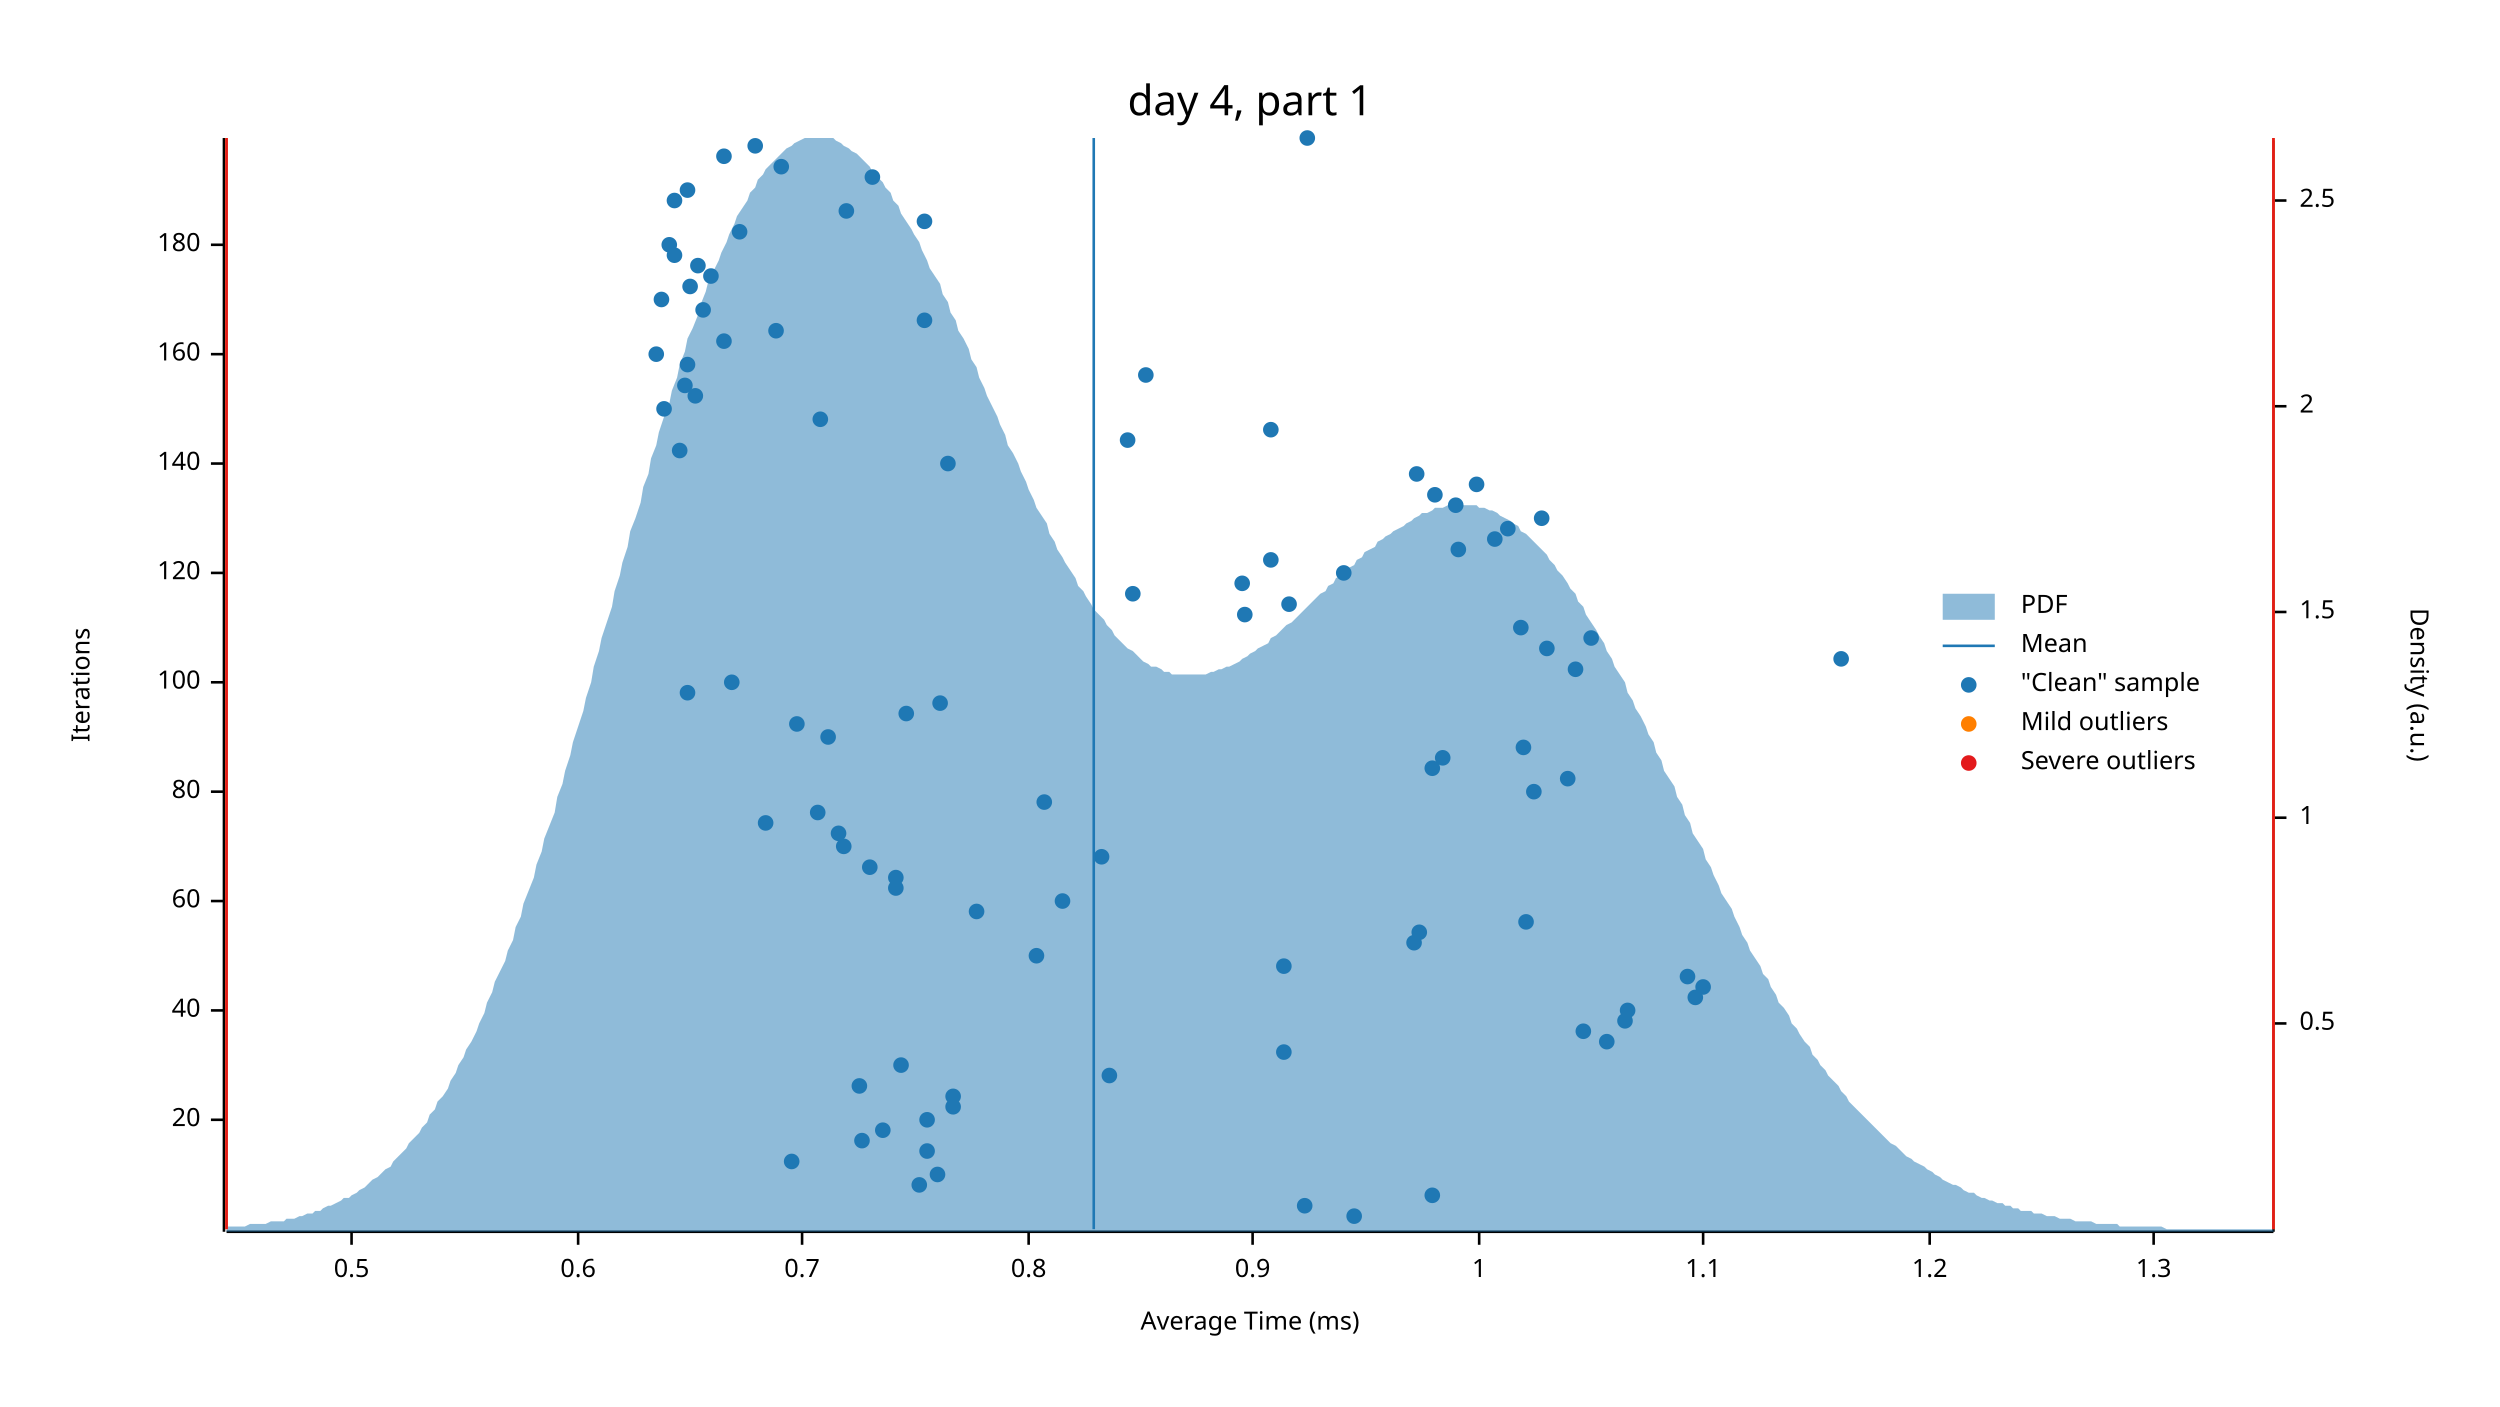
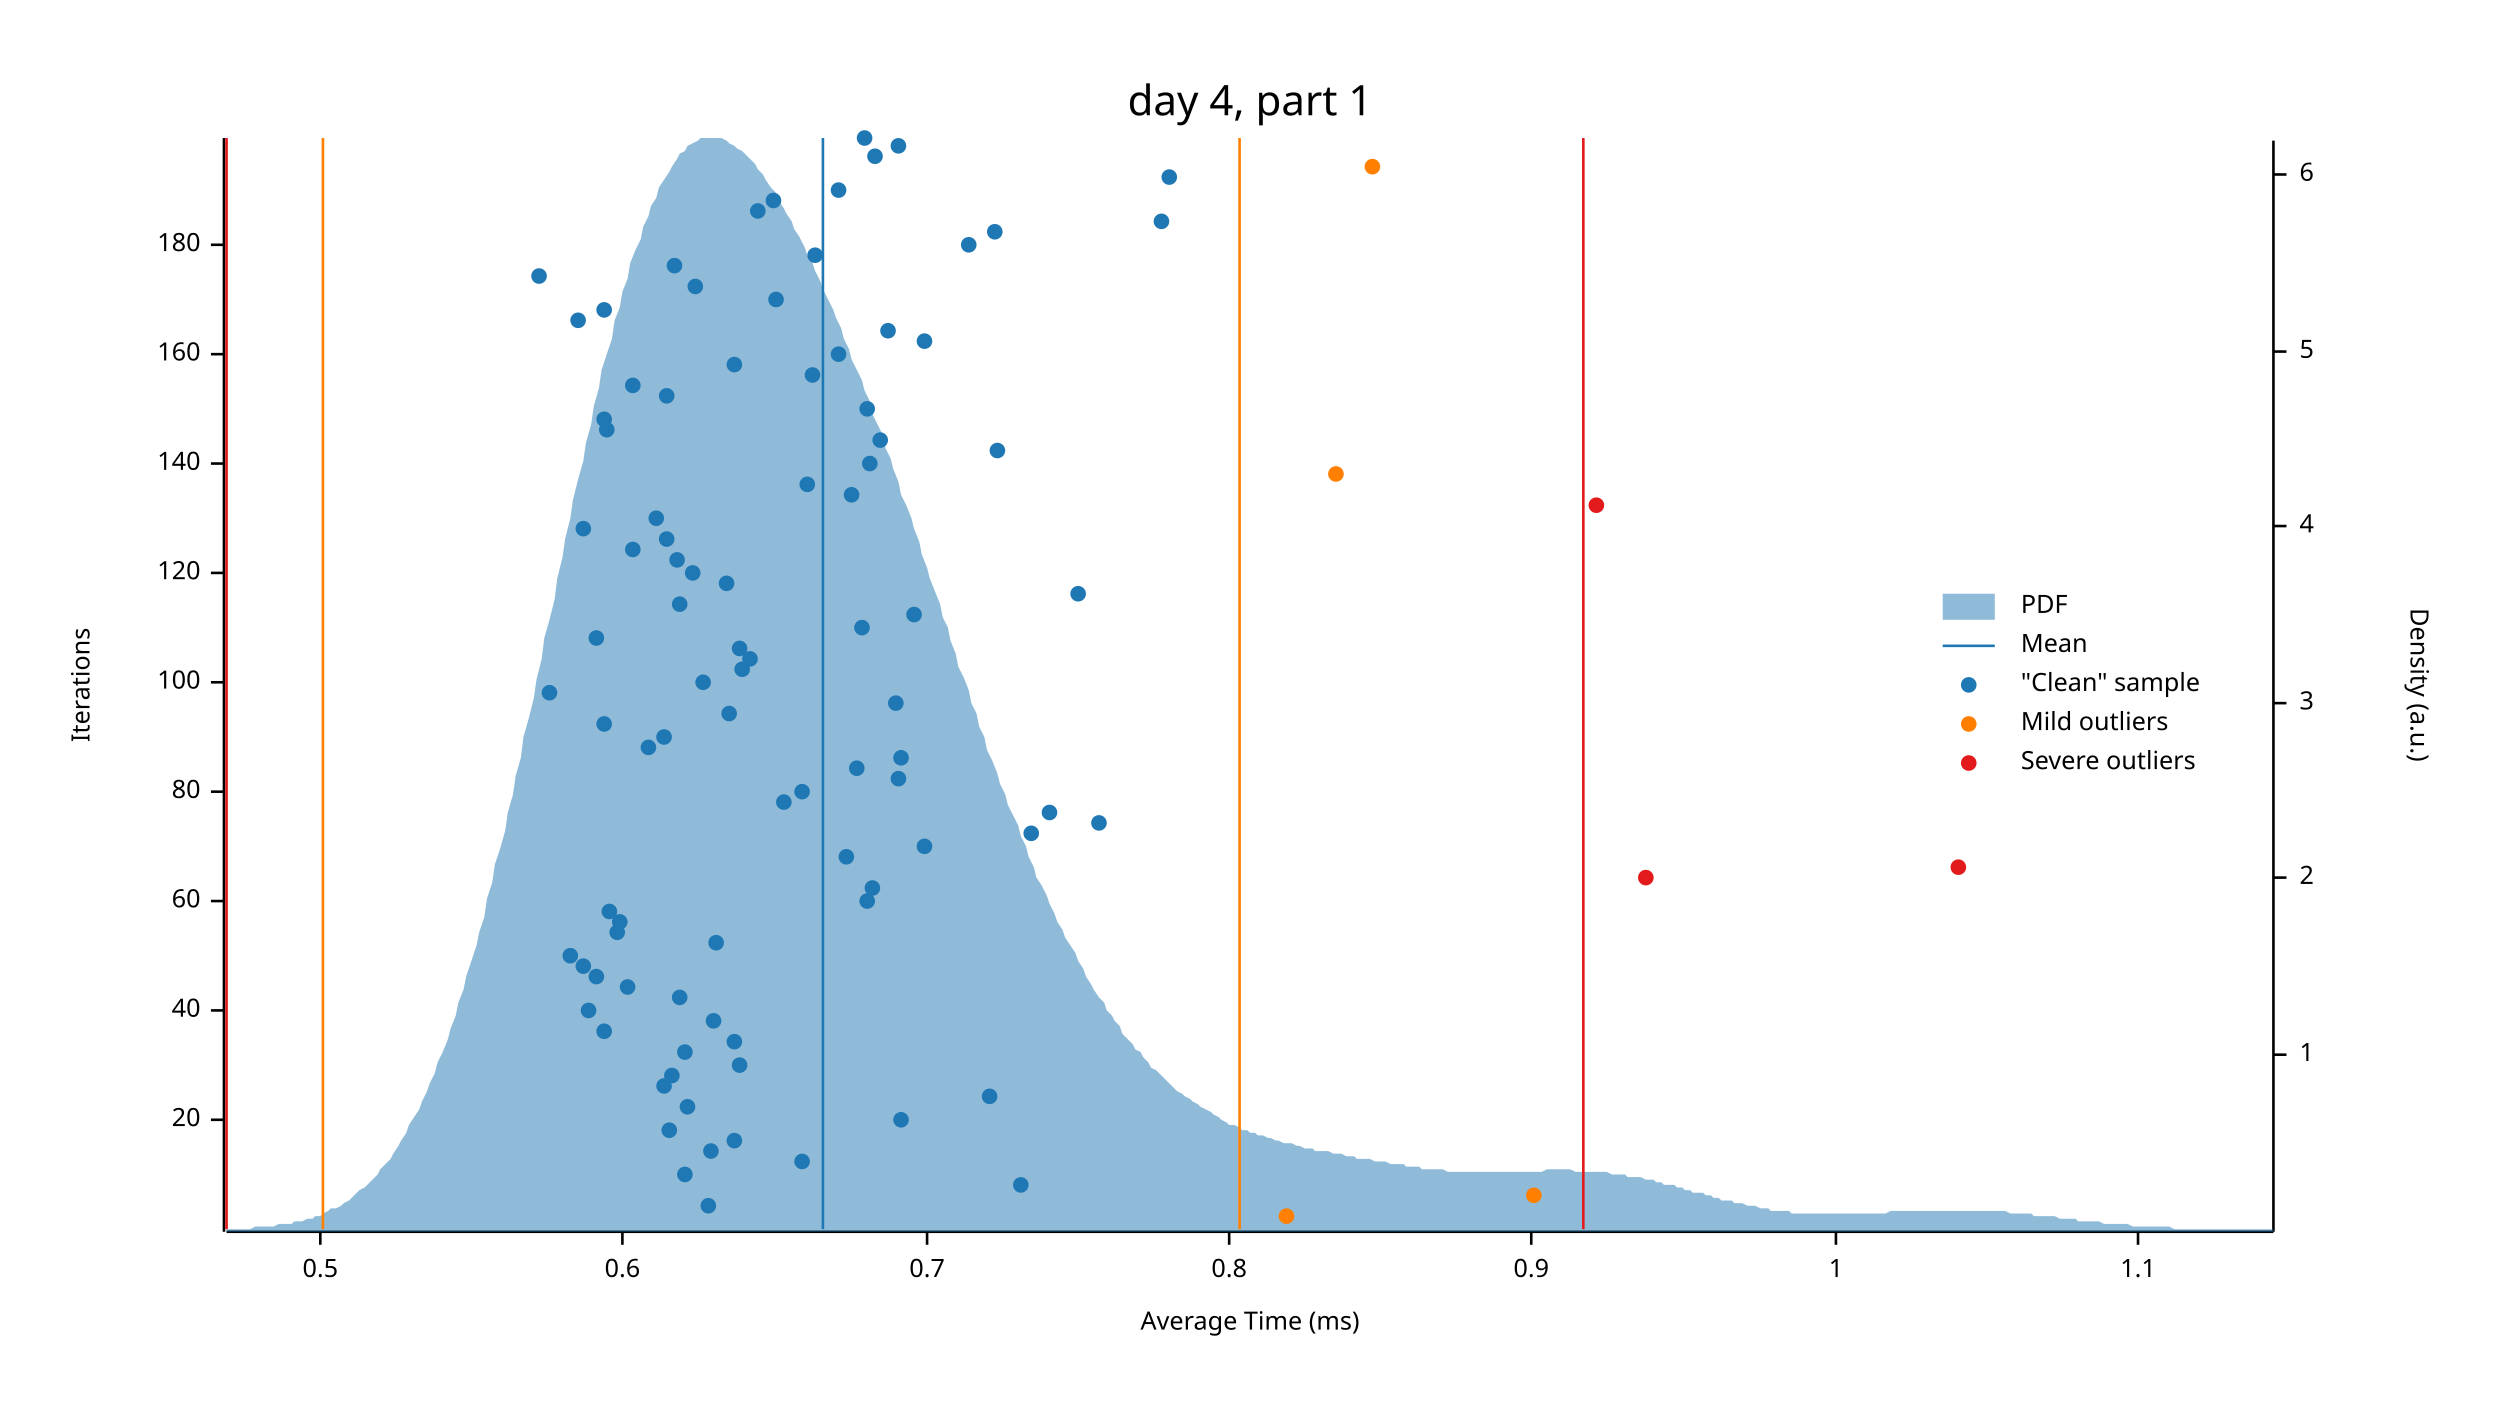
<svg xmlns="http://www.w3.org/2000/svg" width="960" height="540" viewBox="0 0 960 540">
  <text x="480" y="32" dy="0.76em" text-anchor="middle" font-family="sans-serif" font-size="16.129" opacity="1" fill="#000000">
day 4, part 1
</text>
  <text x="27" y="263" dy="0.76em" text-anchor="middle" font-family="sans-serif" font-size="9.677" opacity="1" fill="#000000" transform="rotate(270, 27, 263)">
Iterations
</text>
  <text x="480" y="513" dy="-0.5ex" text-anchor="middle" font-family="sans-serif" font-size="9.677" opacity="1" fill="#000000">
Average Time (ms)
</text>
  <polyline fill="none" opacity="1" stroke="#000000" stroke-width="1" points="86,53 86,473 " />
  <text x="77" y="430" dy="0.5ex" text-anchor="end" font-family="sans-serif" font-size="9.677" opacity="1" fill="#000000">
20
</text>
  <polyline fill="none" opacity="1" stroke="#000000" stroke-width="1" points="81,430 86,430 " />
  <text x="77" y="388" dy="0.5ex" text-anchor="end" font-family="sans-serif" font-size="9.677" opacity="1" fill="#000000">
40
</text>
  <polyline fill="none" opacity="1" stroke="#000000" stroke-width="1" points="81,388 86,388 " />
  <text x="77" y="346" dy="0.5ex" text-anchor="end" font-family="sans-serif" font-size="9.677" opacity="1" fill="#000000">
60
</text>
  <polyline fill="none" opacity="1" stroke="#000000" stroke-width="1" points="81,346 86,346 " />
  <text x="77" y="304" dy="0.5ex" text-anchor="end" font-family="sans-serif" font-size="9.677" opacity="1" fill="#000000">
80
</text>
  <polyline fill="none" opacity="1" stroke="#000000" stroke-width="1" points="81,304 86,304 " />
  <text x="77" y="262" dy="0.5ex" text-anchor="end" font-family="sans-serif" font-size="9.677" opacity="1" fill="#000000">
100
</text>
  <polyline fill="none" opacity="1" stroke="#000000" stroke-width="1" points="81,262 86,262 " />
  <text x="77" y="220" dy="0.5ex" text-anchor="end" font-family="sans-serif" font-size="9.677" opacity="1" fill="#000000">
120
</text>
  <polyline fill="none" opacity="1" stroke="#000000" stroke-width="1" points="81,220 86,220 " />
  <text x="77" y="178" dy="0.5ex" text-anchor="end" font-family="sans-serif" font-size="9.677" opacity="1" fill="#000000">
140
</text>
  <polyline fill="none" opacity="1" stroke="#000000" stroke-width="1" points="81,178 86,178 " />
  <text x="77" y="136" dy="0.5ex" text-anchor="end" font-family="sans-serif" font-size="9.677" opacity="1" fill="#000000">
160
</text>
  <polyline fill="none" opacity="1" stroke="#000000" stroke-width="1" points="81,136 86,136 " />
  <text x="77" y="94" dy="0.5ex" text-anchor="end" font-family="sans-serif" font-size="9.677" opacity="1" fill="#000000">
180
</text>
  <polyline fill="none" opacity="1" stroke="#000000" stroke-width="1" points="81,94 86,94 " />
  <polyline fill="none" opacity="1" stroke="#000000" stroke-width="1" points="87,473 873,473 " />
-   <text x="135" y="483" dy="0.76em" text-anchor="middle" font-family="sans-serif" font-size="9.677" opacity="1" fill="#000000">
+   <text x="123" y="483" dy="0.76em" text-anchor="middle" font-family="sans-serif" font-size="9.677" opacity="1" fill="#000000">
0.5
</text>
-   <polyline fill="none" opacity="1" stroke="#000000" stroke-width="1" points="135,473 135,478 " />
-   <text x="222" y="483" dy="0.76em" text-anchor="middle" font-family="sans-serif" font-size="9.677" opacity="1" fill="#000000">
+   <polyline fill="none" opacity="1" stroke="#000000" stroke-width="1" points="123,473 123,478 " />
+   <text x="239" y="483" dy="0.76em" text-anchor="middle" font-family="sans-serif" font-size="9.677" opacity="1" fill="#000000">
0.6
</text>
-   <polyline fill="none" opacity="1" stroke="#000000" stroke-width="1" points="222,473 222,478 " />
-   <text x="308" y="483" dy="0.76em" text-anchor="middle" font-family="sans-serif" font-size="9.677" opacity="1" fill="#000000">
+   <polyline fill="none" opacity="1" stroke="#000000" stroke-width="1" points="239,473 239,478 " />
+   <text x="356" y="483" dy="0.76em" text-anchor="middle" font-family="sans-serif" font-size="9.677" opacity="1" fill="#000000">
0.7
</text>
-   <polyline fill="none" opacity="1" stroke="#000000" stroke-width="1" points="308,473 308,478 " />
-   <text x="395" y="483" dy="0.76em" text-anchor="middle" font-family="sans-serif" font-size="9.677" opacity="1" fill="#000000">
+   <polyline fill="none" opacity="1" stroke="#000000" stroke-width="1" points="356,473 356,478 " />
+   <text x="472" y="483" dy="0.76em" text-anchor="middle" font-family="sans-serif" font-size="9.677" opacity="1" fill="#000000">
0.8
</text>
-   <polyline fill="none" opacity="1" stroke="#000000" stroke-width="1" points="395,473 395,478 " />
-   <text x="481" y="483" dy="0.76em" text-anchor="middle" font-family="sans-serif" font-size="9.677" opacity="1" fill="#000000">
+   <polyline fill="none" opacity="1" stroke="#000000" stroke-width="1" points="472,473 472,478 " />
+   <text x="588" y="483" dy="0.76em" text-anchor="middle" font-family="sans-serif" font-size="9.677" opacity="1" fill="#000000">
0.9
</text>
-   <polyline fill="none" opacity="1" stroke="#000000" stroke-width="1" points="481,473 481,478 " />
-   <text x="568" y="483" dy="0.76em" text-anchor="middle" font-family="sans-serif" font-size="9.677" opacity="1" fill="#000000">
+   <polyline fill="none" opacity="1" stroke="#000000" stroke-width="1" points="588,473 588,478 " />
+   <text x="705" y="483" dy="0.76em" text-anchor="middle" font-family="sans-serif" font-size="9.677" opacity="1" fill="#000000">
1
</text>
-   <polyline fill="none" opacity="1" stroke="#000000" stroke-width="1" points="568,473 568,478 " />
-   <text x="654" y="483" dy="0.76em" text-anchor="middle" font-family="sans-serif" font-size="9.677" opacity="1" fill="#000000">
+   <polyline fill="none" opacity="1" stroke="#000000" stroke-width="1" points="705,473 705,478 " />
+   <text x="821" y="483" dy="0.76em" text-anchor="middle" font-family="sans-serif" font-size="9.677" opacity="1" fill="#000000">
1.1
</text>
-   <polyline fill="none" opacity="1" stroke="#000000" stroke-width="1" points="654,473 654,478 " />
-   <text x="741" y="483" dy="0.76em" text-anchor="middle" font-family="sans-serif" font-size="9.677" opacity="1" fill="#000000">
- 1.2
- </text>
-   <polyline fill="none" opacity="1" stroke="#000000" stroke-width="1" points="741,473 741,478 " />
-   <text x="827" y="483" dy="0.76em" text-anchor="middle" font-family="sans-serif" font-size="9.677" opacity="1" fill="#000000">
- 1.3
- </text>
-   <polyline fill="none" opacity="1" stroke="#000000" stroke-width="1" points="827,473 827,478 " />
+   <polyline fill="none" opacity="1" stroke="#000000" stroke-width="1" points="821,473 821,478 " />
  <text x="933" y="263" dy="0.76em" text-anchor="middle" font-family="sans-serif" font-size="9.677" opacity="1" fill="#000000" transform="rotate(90, 933, 263)">
Density (a.u.)
</text>
  <polyline fill="none" opacity="1" stroke="#000000" stroke-width="1" points="873,54 873,473 " />
-   <text x="883" y="393" dy="0.5ex" text-anchor="start" font-family="sans-serif" font-size="9.677" opacity="1" fill="#000000">
- 0.5
- </text>
-   <polyline fill="none" opacity="1" stroke="#000000" stroke-width="1" points="873,393 878,393 " />
-   <text x="883" y="314" dy="0.5ex" text-anchor="start" font-family="sans-serif" font-size="9.677" opacity="1" fill="#000000">
+   <text x="883" y="405" dy="0.5ex" text-anchor="start" font-family="sans-serif" font-size="9.677" opacity="1" fill="#000000">
1
</text>
-   <polyline fill="none" opacity="1" stroke="#000000" stroke-width="1" points="873,314 878,314 " />
-   <text x="883" y="235" dy="0.5ex" text-anchor="start" font-family="sans-serif" font-size="9.677" opacity="1" fill="#000000">
- 1.5
- </text>
-   <polyline fill="none" opacity="1" stroke="#000000" stroke-width="1" points="873,235 878,235 " />
-   <text x="883" y="156" dy="0.5ex" text-anchor="start" font-family="sans-serif" font-size="9.677" opacity="1" fill="#000000">
+   <polyline fill="none" opacity="1" stroke="#000000" stroke-width="1" points="873,405 878,405 " />
+   <text x="883" y="337" dy="0.5ex" text-anchor="start" font-family="sans-serif" font-size="9.677" opacity="1" fill="#000000">
2
</text>
-   <polyline fill="none" opacity="1" stroke="#000000" stroke-width="1" points="873,156 878,156 " />
-   <text x="883" y="77" dy="0.5ex" text-anchor="start" font-family="sans-serif" font-size="9.677" opacity="1" fill="#000000">
- 2.5
- </text>
-   <polyline fill="none" opacity="1" stroke="#000000" stroke-width="1" points="873,77 878,77 " />
-   <polygon opacity="0.5" fill="#1F78B4" points="87,471 88,471 90,471 91,471 93,471 94,471 96,470 98,470 99,470 101,470 102,470 104,469 105,469 107,469 109,469 110,468 112,468 113,468 115,467 116,467 118,466 120,466 121,465 123,465 124,464 126,463 127,463 129,462 131,461 132,460 134,460 135,459 137,458 138,457 140,456 142,454 143,453 145,452 146,451 148,449 150,448 151,446 153,444 154,443 156,441 157,439 159,437 161,435 162,433 164,431 165,428 167,426 168,423 170,421 172,418 173,415 175,412 176,409 178,406 179,403 181,400 183,396 184,393 186,389 187,385 189,381 190,377 192,373 194,369 195,365 197,361 198,356 200,352 201,347 203,342 205,337 206,332 208,327 209,322 211,317 213,312 214,306 216,301 217,296 219,290 220,285 222,279 224,273 225,268 227,262 228,256 230,250 231,245 233,239 235,233 236,227 238,221 239,216 241,210 242,204 244,199 246,193 247,187 249,182 250,176 252,171 253,166 255,160 257,155 258,150 260,145 261,140 263,135 264,130 266,126 268,121 269,117 271,112 272,108 274,104 276,100 277,97 279,93 280,90 282,86 283,83 285,80 287,77 288,74 290,72 291,69 293,67 294,65 296,63 298,61 299,60 301,58 302,57 304,56 305,55 307,54 309,53 310,53 312,53 313,53 315,53 316,53 318,53 320,53 321,54 323,55 324,56 326,57 327,58 329,59 331,61 332,62 334,64 335,66 337,68 339,70 340,72 342,74 343,77 345,79 346,82 348,85 350,88 351,90 353,93 354,96 356,100 357,103 359,106 361,109 362,113 364,116 365,120 367,123 368,127 370,130 372,134 373,138 375,141 376,145 378,149 379,152 381,156 383,160 384,163 386,167 387,171 389,174 391,178 392,181 394,185 395,188 397,192 398,195 400,198 402,201 403,205 405,208 406,211 408,214 409,216 411,219 413,222 414,225 416,227 417,229 419,232 420,234 422,236 424,238 425,240 427,242 428,244 430,246 431,247 433,249 435,250 436,251 438,253 439,254 441,255 442,256 444,256 446,257 447,258 449,258 450,259 452,259 454,259 455,259 457,259 458,259 460,259 461,259 463,259 465,258 466,258 468,257 469,257 471,256 472,256 474,255 476,254 477,253 479,252 480,251 482,250 483,249 485,248 487,247 488,245 490,244 491,243 493,241 494,240 496,239 498,237 499,236 501,234 502,233 504,231 505,230 507,228 509,227 510,225 512,224 513,222 515,221 517,219 518,218 520,217 521,215 523,214 524,212 526,211 528,210 529,208 531,207 532,206 534,205 535,204 537,203 539,202 540,201 542,200 543,199 545,198 546,197 548,197 550,196 551,195 553,195 554,195 556,194 557,194 559,194 561,194 562,194 564,194 565,194 567,194 568,195 570,195 572,196 573,196 575,197 576,198 578,199 580,200 581,201 583,202 584,204 586,205 587,206 589,208 591,210 592,211 594,213 595,215 597,217 598,219 600,221 602,224 603,226 605,228 606,231 608,233 609,236 611,239 613,242 614,244 616,247 617,250 619,253 620,256 622,259 624,262 625,266 627,269 628,272 630,275 632,279 633,282 635,285 636,289 638,292 639,296 641,299 643,302 644,306 646,309 647,313 649,316 650,320 652,323 654,326 655,330 657,333 658,336 660,340 661,343 663,346 665,349 666,352 668,356 669,359 671,362 672,365 674,368 676,371 677,374 679,376 680,379 682,382 683,385 685,387 687,390 688,393 690,395 691,397 693,400 695,402 696,405 698,407 699,409 701,411 702,413 704,415 706,417 707,419 709,421 710,423 712,425 713,426 715,428 717,430 718,431 720,433 721,434 723,436 724,437 726,439 728,440 729,441 731,443 732,444 734,445 735,446 737,447 739,448 740,449 742,450 743,451 745,452 746,453 748,454 750,455 751,455 753,456 754,457 756,458 758,458 759,459 761,460 762,460 764,461 765,461 767,462 769,462 770,463 772,463 773,464 775,464 776,465 778,465 780,465 781,466 783,466 784,466 786,467 787,467 789,467 791,468 792,468 794,468 795,468 797,469 798,469 800,469 802,469 803,469 805,470 806,470 808,470 809,470 811,470 813,470 814,471 816,471 817,471 819,471 821,471 822,471 824,471 825,471 827,471 828,471 830,471 832,472 833,472 835,472 836,472 838,472 839,472 841,472 843,472 844,472 846,472 847,472 849,472 850,472 852,472 854,472 855,472 857,472 858,472 860,472 861,472 863,472 865,472 866,472 868,472 869,472 871,472 873,472 873,473 87,473 " />
-   <polyline fill="none" opacity="1" stroke="#1F78B4" stroke-width="1" points="420,472 420,53 " />
-   <polyline fill="none" opacity="1" stroke="#FF7F00" stroke-width="1" points="87,472 87,53 " />
-   <polyline fill="none" opacity="1" stroke="#FF7F00" stroke-width="1" points="873,472 873,53 " />
+   <polyline fill="none" opacity="1" stroke="#000000" stroke-width="1" points="873,337 878,337 " />
+   <text x="883" y="270" dy="0.5ex" text-anchor="start" font-family="sans-serif" font-size="9.677" opacity="1" fill="#000000">
+ 3
+ </text>
+   <polyline fill="none" opacity="1" stroke="#000000" stroke-width="1" points="873,270 878,270 " />
+   <text x="883" y="202" dy="0.5ex" text-anchor="start" font-family="sans-serif" font-size="9.677" opacity="1" fill="#000000">
+ 4
+ </text>
+   <polyline fill="none" opacity="1" stroke="#000000" stroke-width="1" points="873,202 878,202 " />
+   <text x="883" y="135" dy="0.5ex" text-anchor="start" font-family="sans-serif" font-size="9.677" opacity="1" fill="#000000">
+ 5
+ </text>
+   <polyline fill="none" opacity="1" stroke="#000000" stroke-width="1" points="873,135 878,135 " />
+   <text x="883" y="67" dy="0.5ex" text-anchor="start" font-family="sans-serif" font-size="9.677" opacity="1" fill="#000000">
+ 6
+ </text>
+   <polyline fill="none" opacity="1" stroke="#000000" stroke-width="1" points="873,67 878,67 " />
+   <polygon opacity="0.5" fill="#1F78B4" points="87,472 88,472 90,472 91,472 93,472 94,472 96,472 98,471 99,471 101,471 102,471 104,471 105,471 107,470 109,470 110,470 112,470 113,469 115,469 116,469 118,468 120,468 121,467 123,467 124,466 126,465 127,464 129,464 131,463 132,462 134,461 135,460 137,458 138,457 140,456 142,454 143,453 145,451 146,449 148,447 150,445 151,443 153,440 154,438 156,435 157,432 159,429 161,426 162,423 164,419 165,416 167,412 168,408 170,404 172,399 173,395 175,390 176,385 178,380 179,375 181,369 183,363 184,358 186,352 187,345 189,339 190,332 192,326 194,319 195,312 197,305 198,298 200,291 201,283 203,276 205,268 206,261 208,253 209,245 211,238 213,230 214,222 216,214 217,207 219,199 220,192 222,184 224,177 225,170 227,163 228,156 230,149 231,142 233,136 235,130 236,123 238,118 239,112 241,107 242,101 244,96 246,92 247,87 249,83 250,79 252,76 253,72 255,69 257,66 258,64 260,61 261,59 263,58 264,56 266,55 268,54 269,53 271,53 272,53 274,53 276,53 277,53 279,54 280,55 282,56 283,57 285,58 287,60 288,61 290,63 291,65 293,67 294,69 296,72 298,74 299,77 301,80 302,82 304,85 305,88 307,91 309,95 310,98 312,101 313,104 315,108 316,111 318,115 320,119 321,122 323,126 324,130 326,134 327,138 329,142 331,146 332,150 334,154 335,159 337,163 339,167 340,172 342,176 343,180 345,185 346,190 348,194 350,199 351,203 353,208 354,213 356,218 357,222 359,227 361,232 362,237 364,241 365,246 367,251 368,256 370,260 372,265 373,270 375,274 376,279 378,283 379,288 381,292 383,297 384,301 386,305 387,309 389,313 391,317 392,321 394,325 395,329 397,333 398,337 400,340 402,344 403,347 405,351 406,354 408,357 409,360 411,363 413,366 414,369 416,372 417,375 419,378 420,380 422,383 424,385 425,388 427,390 428,392 430,394 431,397 433,399 435,401 436,403 438,404 439,406 441,408 442,410 444,411 446,413 447,414 449,416 450,417 452,419 454,420 455,421 457,422 458,423 460,424 461,425 463,426 465,427 466,428 468,429 469,430 471,431 472,432 474,432 476,433 477,434 479,434 480,435 482,435 483,436 485,436 487,437 488,437 490,438 491,438 493,439 494,439 496,439 498,440 499,440 501,441 502,441 504,441 505,442 507,442 509,442 510,442 512,443 513,443 515,443 517,444 518,444 520,444 521,445 523,445 524,445 526,445 528,446 529,446 531,446 532,446 534,447 535,447 537,447 539,447 540,448 542,448 543,448 545,448 546,449 548,449 550,449 551,449 553,449 554,449 556,450 557,450 559,450 561,450 562,450 564,450 565,450 567,450 568,450 570,450 572,450 573,450 575,450 576,450 578,450 580,450 581,450 583,450 584,450 586,450 587,450 589,450 591,450 592,450 594,449 595,449 597,449 598,449 600,449 602,449 603,449 605,450 606,450 608,450 609,450 611,450 613,450 614,450 616,450 617,450 619,451 620,451 622,451 624,451 625,452 627,452 628,452 630,452 632,453 633,453 635,453 636,454 638,454 639,455 641,455 643,455 644,456 646,456 647,457 649,457 650,458 652,458 654,458 655,459 657,459 658,460 660,460 661,461 663,461 665,461 666,462 668,462 669,462 671,463 672,463 674,463 676,464 677,464 679,464 680,465 682,465 683,465 685,465 687,465 688,466 690,466 691,466 693,466 695,466 696,466 698,466 699,466 701,466 702,466 704,466 706,466 707,466 709,466 710,466 712,466 713,466 715,466 717,466 718,466 720,466 721,466 723,466 724,466 726,465 728,465 729,465 731,465 732,465 734,465 735,465 737,465 739,465 740,465 742,465 743,465 745,465 746,465 748,465 750,465 751,465 753,465 754,465 756,465 758,465 759,465 761,465 762,465 764,465 765,465 767,465 769,465 770,465 772,466 773,466 775,466 776,466 778,466 780,466 781,467 783,467 784,467 786,467 787,467 789,467 791,468 792,468 794,468 795,468 797,468 798,469 800,469 802,469 803,469 805,469 806,469 808,470 809,470 811,470 813,470 814,470 816,470 817,470 819,471 821,471 822,471 824,471 825,471 827,471 828,471 830,471 832,471 833,471 835,472 836,472 838,472 839,472 841,472 843,472 844,472 846,472 847,472 849,472 850,472 852,472 854,472 855,472 857,472 858,472 860,472 861,472 863,472 865,472 866,472 868,472 869,472 871,472 873,472 873,473 87,473 " />
+   <polyline fill="none" opacity="1" stroke="#1F78B4" stroke-width="1" points="316,472 316,53 " />
+   <polyline fill="none" opacity="1" stroke="#FF7F00" stroke-width="1" points="124,472 124,53 " />
+   <polyline fill="none" opacity="1" stroke="#FF7F00" stroke-width="1" points="476,472 476,53 " />
  <polyline fill="none" opacity="1" stroke="#E31A1C" stroke-width="1" points="87,472 87,53 " />
-   <polyline fill="none" opacity="1" stroke="#E31A1C" stroke-width="1" points="873,472 873,53 " />
-   <circle cx="520" cy="467" r="3" opacity="1" fill="#1F78B4" stroke="none" />
-   <circle cx="501" cy="463" r="3" opacity="1" fill="#1F78B4" stroke="none" />
-   <circle cx="550" cy="459" r="3" opacity="1" fill="#1F78B4" stroke="none" />
-   <circle cx="353" cy="455" r="3" opacity="1" fill="#1F78B4" stroke="none" />
-   <circle cx="360" cy="451" r="3" opacity="1" fill="#1F78B4" stroke="none" />
-   <circle cx="304" cy="446" r="3" opacity="1" fill="#1F78B4" stroke="none" />
-   <circle cx="356" cy="442" r="3" opacity="1" fill="#1F78B4" stroke="none" />
-   <circle cx="331" cy="438" r="3" opacity="1" fill="#1F78B4" stroke="none" />
-   <circle cx="339" cy="434" r="3" opacity="1" fill="#1F78B4" stroke="none" />
-   <circle cx="356" cy="430" r="3" opacity="1" fill="#1F78B4" stroke="none" />
-   <circle cx="366" cy="425" r="3" opacity="1" fill="#1F78B4" stroke="none" />
-   <circle cx="366" cy="421" r="3" opacity="1" fill="#1F78B4" stroke="none" />
-   <circle cx="330" cy="417" r="3" opacity="1" fill="#1F78B4" stroke="none" />
-   <circle cx="426" cy="413" r="3" opacity="1" fill="#1F78B4" stroke="none" />
-   <circle cx="346" cy="409" r="3" opacity="1" fill="#1F78B4" stroke="none" />
-   <circle cx="493" cy="404" r="3" opacity="1" fill="#1F78B4" stroke="none" />
-   <circle cx="617" cy="400" r="3" opacity="1" fill="#1F78B4" stroke="none" />
-   <circle cx="608" cy="396" r="3" opacity="1" fill="#1F78B4" stroke="none" />
-   <circle cx="624" cy="392" r="3" opacity="1" fill="#1F78B4" stroke="none" />
-   <circle cx="625" cy="388" r="3" opacity="1" fill="#1F78B4" stroke="none" />
-   <circle cx="651" cy="383" r="3" opacity="1" fill="#1F78B4" stroke="none" />
-   <circle cx="654" cy="379" r="3" opacity="1" fill="#1F78B4" stroke="none" />
-   <circle cx="648" cy="375" r="3" opacity="1" fill="#1F78B4" stroke="none" />
-   <circle cx="493" cy="371" r="3" opacity="1" fill="#1F78B4" stroke="none" />
-   <circle cx="398" cy="367" r="3" opacity="1" fill="#1F78B4" stroke="none" />
-   <circle cx="543" cy="362" r="3" opacity="1" fill="#1F78B4" stroke="none" />
-   <circle cx="545" cy="358" r="3" opacity="1" fill="#1F78B4" stroke="none" />
-   <circle cx="586" cy="354" r="3" opacity="1" fill="#1F78B4" stroke="none" />
-   <circle cx="375" cy="350" r="3" opacity="1" fill="#1F78B4" stroke="none" />
-   <circle cx="408" cy="346" r="3" opacity="1" fill="#1F78B4" stroke="none" />
-   <circle cx="344" cy="341" r="3" opacity="1" fill="#1F78B4" stroke="none" />
-   <circle cx="344" cy="337" r="3" opacity="1" fill="#1F78B4" stroke="none" />
-   <circle cx="334" cy="333" r="3" opacity="1" fill="#1F78B4" stroke="none" />
-   <circle cx="423" cy="329" r="3" opacity="1" fill="#1F78B4" stroke="none" />
-   <circle cx="324" cy="325" r="3" opacity="1" fill="#1F78B4" stroke="none" />
-   <circle cx="322" cy="320" r="3" opacity="1" fill="#1F78B4" stroke="none" />
-   <circle cx="294" cy="316" r="3" opacity="1" fill="#1F78B4" stroke="none" />
-   <circle cx="314" cy="312" r="3" opacity="1" fill="#1F78B4" stroke="none" />
-   <circle cx="401" cy="308" r="3" opacity="1" fill="#1F78B4" stroke="none" />
-   <circle cx="589" cy="304" r="3" opacity="1" fill="#1F78B4" stroke="none" />
-   <circle cx="602" cy="299" r="3" opacity="1" fill="#1F78B4" stroke="none" />
-   <circle cx="550" cy="295" r="3" opacity="1" fill="#1F78B4" stroke="none" />
-   <circle cx="554" cy="291" r="3" opacity="1" fill="#1F78B4" stroke="none" />
-   <circle cx="585" cy="287" r="3" opacity="1" fill="#1F78B4" stroke="none" />
-   <circle cx="318" cy="283" r="3" opacity="1" fill="#1F78B4" stroke="none" />
-   <circle cx="306" cy="278" r="3" opacity="1" fill="#1F78B4" stroke="none" />
-   <circle cx="348" cy="274" r="3" opacity="1" fill="#1F78B4" stroke="none" />
-   <circle cx="361" cy="270" r="3" opacity="1" fill="#1F78B4" stroke="none" />
-   <circle cx="264" cy="266" r="3" opacity="1" fill="#1F78B4" stroke="none" />
-   <circle cx="281" cy="262" r="3" opacity="1" fill="#1F78B4" stroke="none" />
-   <circle cx="605" cy="257" r="3" opacity="1" fill="#1F78B4" stroke="none" />
-   <circle cx="707" cy="253" r="3" opacity="1" fill="#1F78B4" stroke="none" />
-   <circle cx="594" cy="249" r="3" opacity="1" fill="#1F78B4" stroke="none" />
-   <circle cx="611" cy="245" r="3" opacity="1" fill="#1F78B4" stroke="none" />
-   <circle cx="584" cy="241" r="3" opacity="1" fill="#1F78B4" stroke="none" />
-   <circle cx="478" cy="236" r="3" opacity="1" fill="#1F78B4" stroke="none" />
-   <circle cx="495" cy="232" r="3" opacity="1" fill="#1F78B4" stroke="none" />
-   <circle cx="435" cy="228" r="3" opacity="1" fill="#1F78B4" stroke="none" />
-   <circle cx="477" cy="224" r="3" opacity="1" fill="#1F78B4" stroke="none" />
-   <circle cx="516" cy="220" r="3" opacity="1" fill="#1F78B4" stroke="none" />
-   <circle cx="488" cy="215" r="3" opacity="1" fill="#1F78B4" stroke="none" />
-   <circle cx="560" cy="211" r="3" opacity="1" fill="#1F78B4" stroke="none" />
-   <circle cx="574" cy="207" r="3" opacity="1" fill="#1F78B4" stroke="none" />
-   <circle cx="579" cy="203" r="3" opacity="1" fill="#1F78B4" stroke="none" />
-   <circle cx="592" cy="199" r="3" opacity="1" fill="#1F78B4" stroke="none" />
-   <circle cx="559" cy="194" r="3" opacity="1" fill="#1F78B4" stroke="none" />
-   <circle cx="551" cy="190" r="3" opacity="1" fill="#1F78B4" stroke="none" />
-   <circle cx="567" cy="186" r="3" opacity="1" fill="#1F78B4" stroke="none" />
-   <circle cx="544" cy="182" r="3" opacity="1" fill="#1F78B4" stroke="none" />
-   <circle cx="364" cy="178" r="3" opacity="1" fill="#1F78B4" stroke="none" />
-   <circle cx="261" cy="173" r="3" opacity="1" fill="#1F78B4" stroke="none" />
-   <circle cx="433" cy="169" r="3" opacity="1" fill="#1F78B4" stroke="none" />
-   <circle cx="488" cy="165" r="3" opacity="1" fill="#1F78B4" stroke="none" />
-   <circle cx="315" cy="161" r="3" opacity="1" fill="#1F78B4" stroke="none" />
-   <circle cx="255" cy="157" r="3" opacity="1" fill="#1F78B4" stroke="none" />
-   <circle cx="267" cy="152" r="3" opacity="1" fill="#1F78B4" stroke="none" />
-   <circle cx="263" cy="148" r="3" opacity="1" fill="#1F78B4" stroke="none" />
-   <circle cx="440" cy="144" r="3" opacity="1" fill="#1F78B4" stroke="none" />
-   <circle cx="264" cy="140" r="3" opacity="1" fill="#1F78B4" stroke="none" />
-   <circle cx="252" cy="136" r="3" opacity="1" fill="#1F78B4" stroke="none" />
-   <circle cx="278" cy="131" r="3" opacity="1" fill="#1F78B4" stroke="none" />
-   <circle cx="298" cy="127" r="3" opacity="1" fill="#1F78B4" stroke="none" />
-   <circle cx="355" cy="123" r="3" opacity="1" fill="#1F78B4" stroke="none" />
-   <circle cx="270" cy="119" r="3" opacity="1" fill="#1F78B4" stroke="none" />
-   <circle cx="254" cy="115" r="3" opacity="1" fill="#1F78B4" stroke="none" />
-   <circle cx="265" cy="110" r="3" opacity="1" fill="#1F78B4" stroke="none" />
-   <circle cx="273" cy="106" r="3" opacity="1" fill="#1F78B4" stroke="none" />
-   <circle cx="268" cy="102" r="3" opacity="1" fill="#1F78B4" stroke="none" />
-   <circle cx="259" cy="98" r="3" opacity="1" fill="#1F78B4" stroke="none" />
-   <circle cx="257" cy="94" r="3" opacity="1" fill="#1F78B4" stroke="none" />
-   <circle cx="284" cy="89" r="3" opacity="1" fill="#1F78B4" stroke="none" />
-   <circle cx="355" cy="85" r="3" opacity="1" fill="#1F78B4" stroke="none" />
-   <circle cx="325" cy="81" r="3" opacity="1" fill="#1F78B4" stroke="none" />
-   <circle cx="259" cy="77" r="3" opacity="1" fill="#1F78B4" stroke="none" />
-   <circle cx="264" cy="73" r="3" opacity="1" fill="#1F78B4" stroke="none" />
-   <circle cx="335" cy="68" r="3" opacity="1" fill="#1F78B4" stroke="none" />
-   <circle cx="300" cy="64" r="3" opacity="1" fill="#1F78B4" stroke="none" />
-   <circle cx="278" cy="60" r="3" opacity="1" fill="#1F78B4" stroke="none" />
-   <circle cx="290" cy="56" r="3" opacity="1" fill="#1F78B4" stroke="none" />
-   <circle cx="502" cy="53" r="3" opacity="1" fill="#1F78B4" stroke="none" />
+   <polyline fill="none" opacity="1" stroke="#E31A1C" stroke-width="1" points="608,472 608,53 " />
+   <circle cx="272" cy="463" r="3" opacity="1" fill="#1F78B4" stroke="none" />
+   <circle cx="392" cy="455" r="3" opacity="1" fill="#1F78B4" stroke="none" />
+   <circle cx="263" cy="451" r="3" opacity="1" fill="#1F78B4" stroke="none" />
+   <circle cx="308" cy="446" r="3" opacity="1" fill="#1F78B4" stroke="none" />
+   <circle cx="273" cy="442" r="3" opacity="1" fill="#1F78B4" stroke="none" />
+   <circle cx="282" cy="438" r="3" opacity="1" fill="#1F78B4" stroke="none" />
+   <circle cx="257" cy="434" r="3" opacity="1" fill="#1F78B4" stroke="none" />
+   <circle cx="346" cy="430" r="3" opacity="1" fill="#1F78B4" stroke="none" />
+   <circle cx="264" cy="425" r="3" opacity="1" fill="#1F78B4" stroke="none" />
+   <circle cx="380" cy="421" r="3" opacity="1" fill="#1F78B4" stroke="none" />
+   <circle cx="255" cy="417" r="3" opacity="1" fill="#1F78B4" stroke="none" />
+   <circle cx="258" cy="413" r="3" opacity="1" fill="#1F78B4" stroke="none" />
+   <circle cx="284" cy="409" r="3" opacity="1" fill="#1F78B4" stroke="none" />
+   <circle cx="263" cy="404" r="3" opacity="1" fill="#1F78B4" stroke="none" />
+   <circle cx="282" cy="400" r="3" opacity="1" fill="#1F78B4" stroke="none" />
+   <circle cx="232" cy="396" r="3" opacity="1" fill="#1F78B4" stroke="none" />
+   <circle cx="274" cy="392" r="3" opacity="1" fill="#1F78B4" stroke="none" />
+   <circle cx="226" cy="388" r="3" opacity="1" fill="#1F78B4" stroke="none" />
+   <circle cx="261" cy="383" r="3" opacity="1" fill="#1F78B4" stroke="none" />
+   <circle cx="241" cy="379" r="3" opacity="1" fill="#1F78B4" stroke="none" />
+   <circle cx="229" cy="375" r="3" opacity="1" fill="#1F78B4" stroke="none" />
+   <circle cx="224" cy="371" r="3" opacity="1" fill="#1F78B4" stroke="none" />
+   <circle cx="219" cy="367" r="3" opacity="1" fill="#1F78B4" stroke="none" />
+   <circle cx="275" cy="362" r="3" opacity="1" fill="#1F78B4" stroke="none" />
+   <circle cx="237" cy="358" r="3" opacity="1" fill="#1F78B4" stroke="none" />
+   <circle cx="238" cy="354" r="3" opacity="1" fill="#1F78B4" stroke="none" />
+   <circle cx="234" cy="350" r="3" opacity="1" fill="#1F78B4" stroke="none" />
+   <circle cx="333" cy="346" r="3" opacity="1" fill="#1F78B4" stroke="none" />
+   <circle cx="335" cy="341" r="3" opacity="1" fill="#1F78B4" stroke="none" />
+   <circle cx="325" cy="329" r="3" opacity="1" fill="#1F78B4" stroke="none" />
+   <circle cx="355" cy="325" r="3" opacity="1" fill="#1F78B4" stroke="none" />
+   <circle cx="396" cy="320" r="3" opacity="1" fill="#1F78B4" stroke="none" />
+   <circle cx="422" cy="316" r="3" opacity="1" fill="#1F78B4" stroke="none" />
+   <circle cx="403" cy="312" r="3" opacity="1" fill="#1F78B4" stroke="none" />
+   <circle cx="301" cy="308" r="3" opacity="1" fill="#1F78B4" stroke="none" />
+   <circle cx="308" cy="304" r="3" opacity="1" fill="#1F78B4" stroke="none" />
+   <circle cx="345" cy="299" r="3" opacity="1" fill="#1F78B4" stroke="none" />
+   <circle cx="329" cy="295" r="3" opacity="1" fill="#1F78B4" stroke="none" />
+   <circle cx="346" cy="291" r="3" opacity="1" fill="#1F78B4" stroke="none" />
+   <circle cx="249" cy="287" r="3" opacity="1" fill="#1F78B4" stroke="none" />
+   <circle cx="255" cy="283" r="3" opacity="1" fill="#1F78B4" stroke="none" />
+   <circle cx="232" cy="278" r="3" opacity="1" fill="#1F78B4" stroke="none" />
+   <circle cx="280" cy="274" r="3" opacity="1" fill="#1F78B4" stroke="none" />
+   <circle cx="344" cy="270" r="3" opacity="1" fill="#1F78B4" stroke="none" />
+   <circle cx="211" cy="266" r="3" opacity="1" fill="#1F78B4" stroke="none" />
+   <circle cx="270" cy="262" r="3" opacity="1" fill="#1F78B4" stroke="none" />
+   <circle cx="285" cy="257" r="3" opacity="1" fill="#1F78B4" stroke="none" />
+   <circle cx="288" cy="253" r="3" opacity="1" fill="#1F78B4" stroke="none" />
+   <circle cx="284" cy="249" r="3" opacity="1" fill="#1F78B4" stroke="none" />
+   <circle cx="229" cy="245" r="3" opacity="1" fill="#1F78B4" stroke="none" />
+   <circle cx="331" cy="241" r="3" opacity="1" fill="#1F78B4" stroke="none" />
+   <circle cx="351" cy="236" r="3" opacity="1" fill="#1F78B4" stroke="none" />
+   <circle cx="261" cy="232" r="3" opacity="1" fill="#1F78B4" stroke="none" />
+   <circle cx="414" cy="228" r="3" opacity="1" fill="#1F78B4" stroke="none" />
+   <circle cx="279" cy="224" r="3" opacity="1" fill="#1F78B4" stroke="none" />
+   <circle cx="266" cy="220" r="3" opacity="1" fill="#1F78B4" stroke="none" />
+   <circle cx="260" cy="215" r="3" opacity="1" fill="#1F78B4" stroke="none" />
+   <circle cx="243" cy="211" r="3" opacity="1" fill="#1F78B4" stroke="none" />
+   <circle cx="256" cy="207" r="3" opacity="1" fill="#1F78B4" stroke="none" />
+   <circle cx="224" cy="203" r="3" opacity="1" fill="#1F78B4" stroke="none" />
+   <circle cx="252" cy="199" r="3" opacity="1" fill="#1F78B4" stroke="none" />
+   <circle cx="327" cy="190" r="3" opacity="1" fill="#1F78B4" stroke="none" />
+   <circle cx="310" cy="186" r="3" opacity="1" fill="#1F78B4" stroke="none" />
+   <circle cx="334" cy="178" r="3" opacity="1" fill="#1F78B4" stroke="none" />
+   <circle cx="383" cy="173" r="3" opacity="1" fill="#1F78B4" stroke="none" />
+   <circle cx="338" cy="169" r="3" opacity="1" fill="#1F78B4" stroke="none" />
+   <circle cx="233" cy="165" r="3" opacity="1" fill="#1F78B4" stroke="none" />
+   <circle cx="232" cy="161" r="3" opacity="1" fill="#1F78B4" stroke="none" />
+   <circle cx="333" cy="157" r="3" opacity="1" fill="#1F78B4" stroke="none" />
+   <circle cx="256" cy="152" r="3" opacity="1" fill="#1F78B4" stroke="none" />
+   <circle cx="243" cy="148" r="3" opacity="1" fill="#1F78B4" stroke="none" />
+   <circle cx="312" cy="144" r="3" opacity="1" fill="#1F78B4" stroke="none" />
+   <circle cx="282" cy="140" r="3" opacity="1" fill="#1F78B4" stroke="none" />
+   <circle cx="322" cy="136" r="3" opacity="1" fill="#1F78B4" stroke="none" />
+   <circle cx="355" cy="131" r="3" opacity="1" fill="#1F78B4" stroke="none" />
+   <circle cx="341" cy="127" r="3" opacity="1" fill="#1F78B4" stroke="none" />
+   <circle cx="222" cy="123" r="3" opacity="1" fill="#1F78B4" stroke="none" />
+   <circle cx="232" cy="119" r="3" opacity="1" fill="#1F78B4" stroke="none" />
+   <circle cx="298" cy="115" r="3" opacity="1" fill="#1F78B4" stroke="none" />
+   <circle cx="267" cy="110" r="3" opacity="1" fill="#1F78B4" stroke="none" />
+   <circle cx="207" cy="106" r="3" opacity="1" fill="#1F78B4" stroke="none" />
+   <circle cx="259" cy="102" r="3" opacity="1" fill="#1F78B4" stroke="none" />
+   <circle cx="313" cy="98" r="3" opacity="1" fill="#1F78B4" stroke="none" />
+   <circle cx="372" cy="94" r="3" opacity="1" fill="#1F78B4" stroke="none" />
+   <circle cx="382" cy="89" r="3" opacity="1" fill="#1F78B4" stroke="none" />
+   <circle cx="446" cy="85" r="3" opacity="1" fill="#1F78B4" stroke="none" />
+   <circle cx="291" cy="81" r="3" opacity="1" fill="#1F78B4" stroke="none" />
+   <circle cx="297" cy="77" r="3" opacity="1" fill="#1F78B4" stroke="none" />
+   <circle cx="322" cy="73" r="3" opacity="1" fill="#1F78B4" stroke="none" />
+   <circle cx="449" cy="68" r="3" opacity="1" fill="#1F78B4" stroke="none" />
+   <circle cx="336" cy="60" r="3" opacity="1" fill="#1F78B4" stroke="none" />
+   <circle cx="345" cy="56" r="3" opacity="1" fill="#1F78B4" stroke="none" />
+   <circle cx="332" cy="53" r="3" opacity="1" fill="#1F78B4" stroke="none" />
+   <circle cx="494" cy="467" r="3" opacity="1" fill="#FF7F00" stroke="none" />
+   <circle cx="589" cy="459" r="3" opacity="1" fill="#FF7F00" stroke="none" />
+   <circle cx="513" cy="182" r="3" opacity="1" fill="#FF7F00" stroke="none" />
+   <circle cx="527" cy="64" r="3" opacity="1" fill="#FF7F00" stroke="none" />
+   <circle cx="632" cy="337" r="3" opacity="1" fill="#E31A1C" stroke="none" />
+   <circle cx="752" cy="333" r="3" opacity="1" fill="#E31A1C" stroke="none" />
+   <circle cx="613" cy="194" r="3" opacity="1" fill="#E31A1C" stroke="none" />
  <text x="776" y="228" dy="0.76em" text-anchor="start" font-family="sans-serif" font-size="9.677" opacity="1" fill="#000000">
PDF
</text>
  <text x="776" y="243" dy="0.76em" text-anchor="start" font-family="sans-serif" font-size="9.677" opacity="1" fill="#000000">
Mean
</text>
  <text x="776" y="258" dy="0.76em" text-anchor="start" font-family="sans-serif" font-size="9.677" opacity="1" fill="#000000">
"Clean" sample
</text>
  <text x="776" y="273" dy="0.76em" text-anchor="start" font-family="sans-serif" font-size="9.677" opacity="1" fill="#000000">
Mild outliers
</text>
  <text x="776" y="288" dy="0.76em" text-anchor="start" font-family="sans-serif" font-size="9.677" opacity="1" fill="#000000">
Severe outliers
</text>
  <rect x="746" y="228" width="20" height="10" opacity="0.5" fill="#1F78B4" stroke="none" />
  <polyline fill="none" opacity="1" stroke="#1F78B4" stroke-width="1" points="746,248 766,248 " />
  <circle cx="756" cy="263" r="3" opacity="1" fill="#1F78B4" stroke="none" />
  <circle cx="756" cy="278" r="3" opacity="1" fill="#FF7F00" stroke="none" />
  <circle cx="756" cy="293" r="3" opacity="1" fill="#E31A1C" stroke="none" />
</svg>
